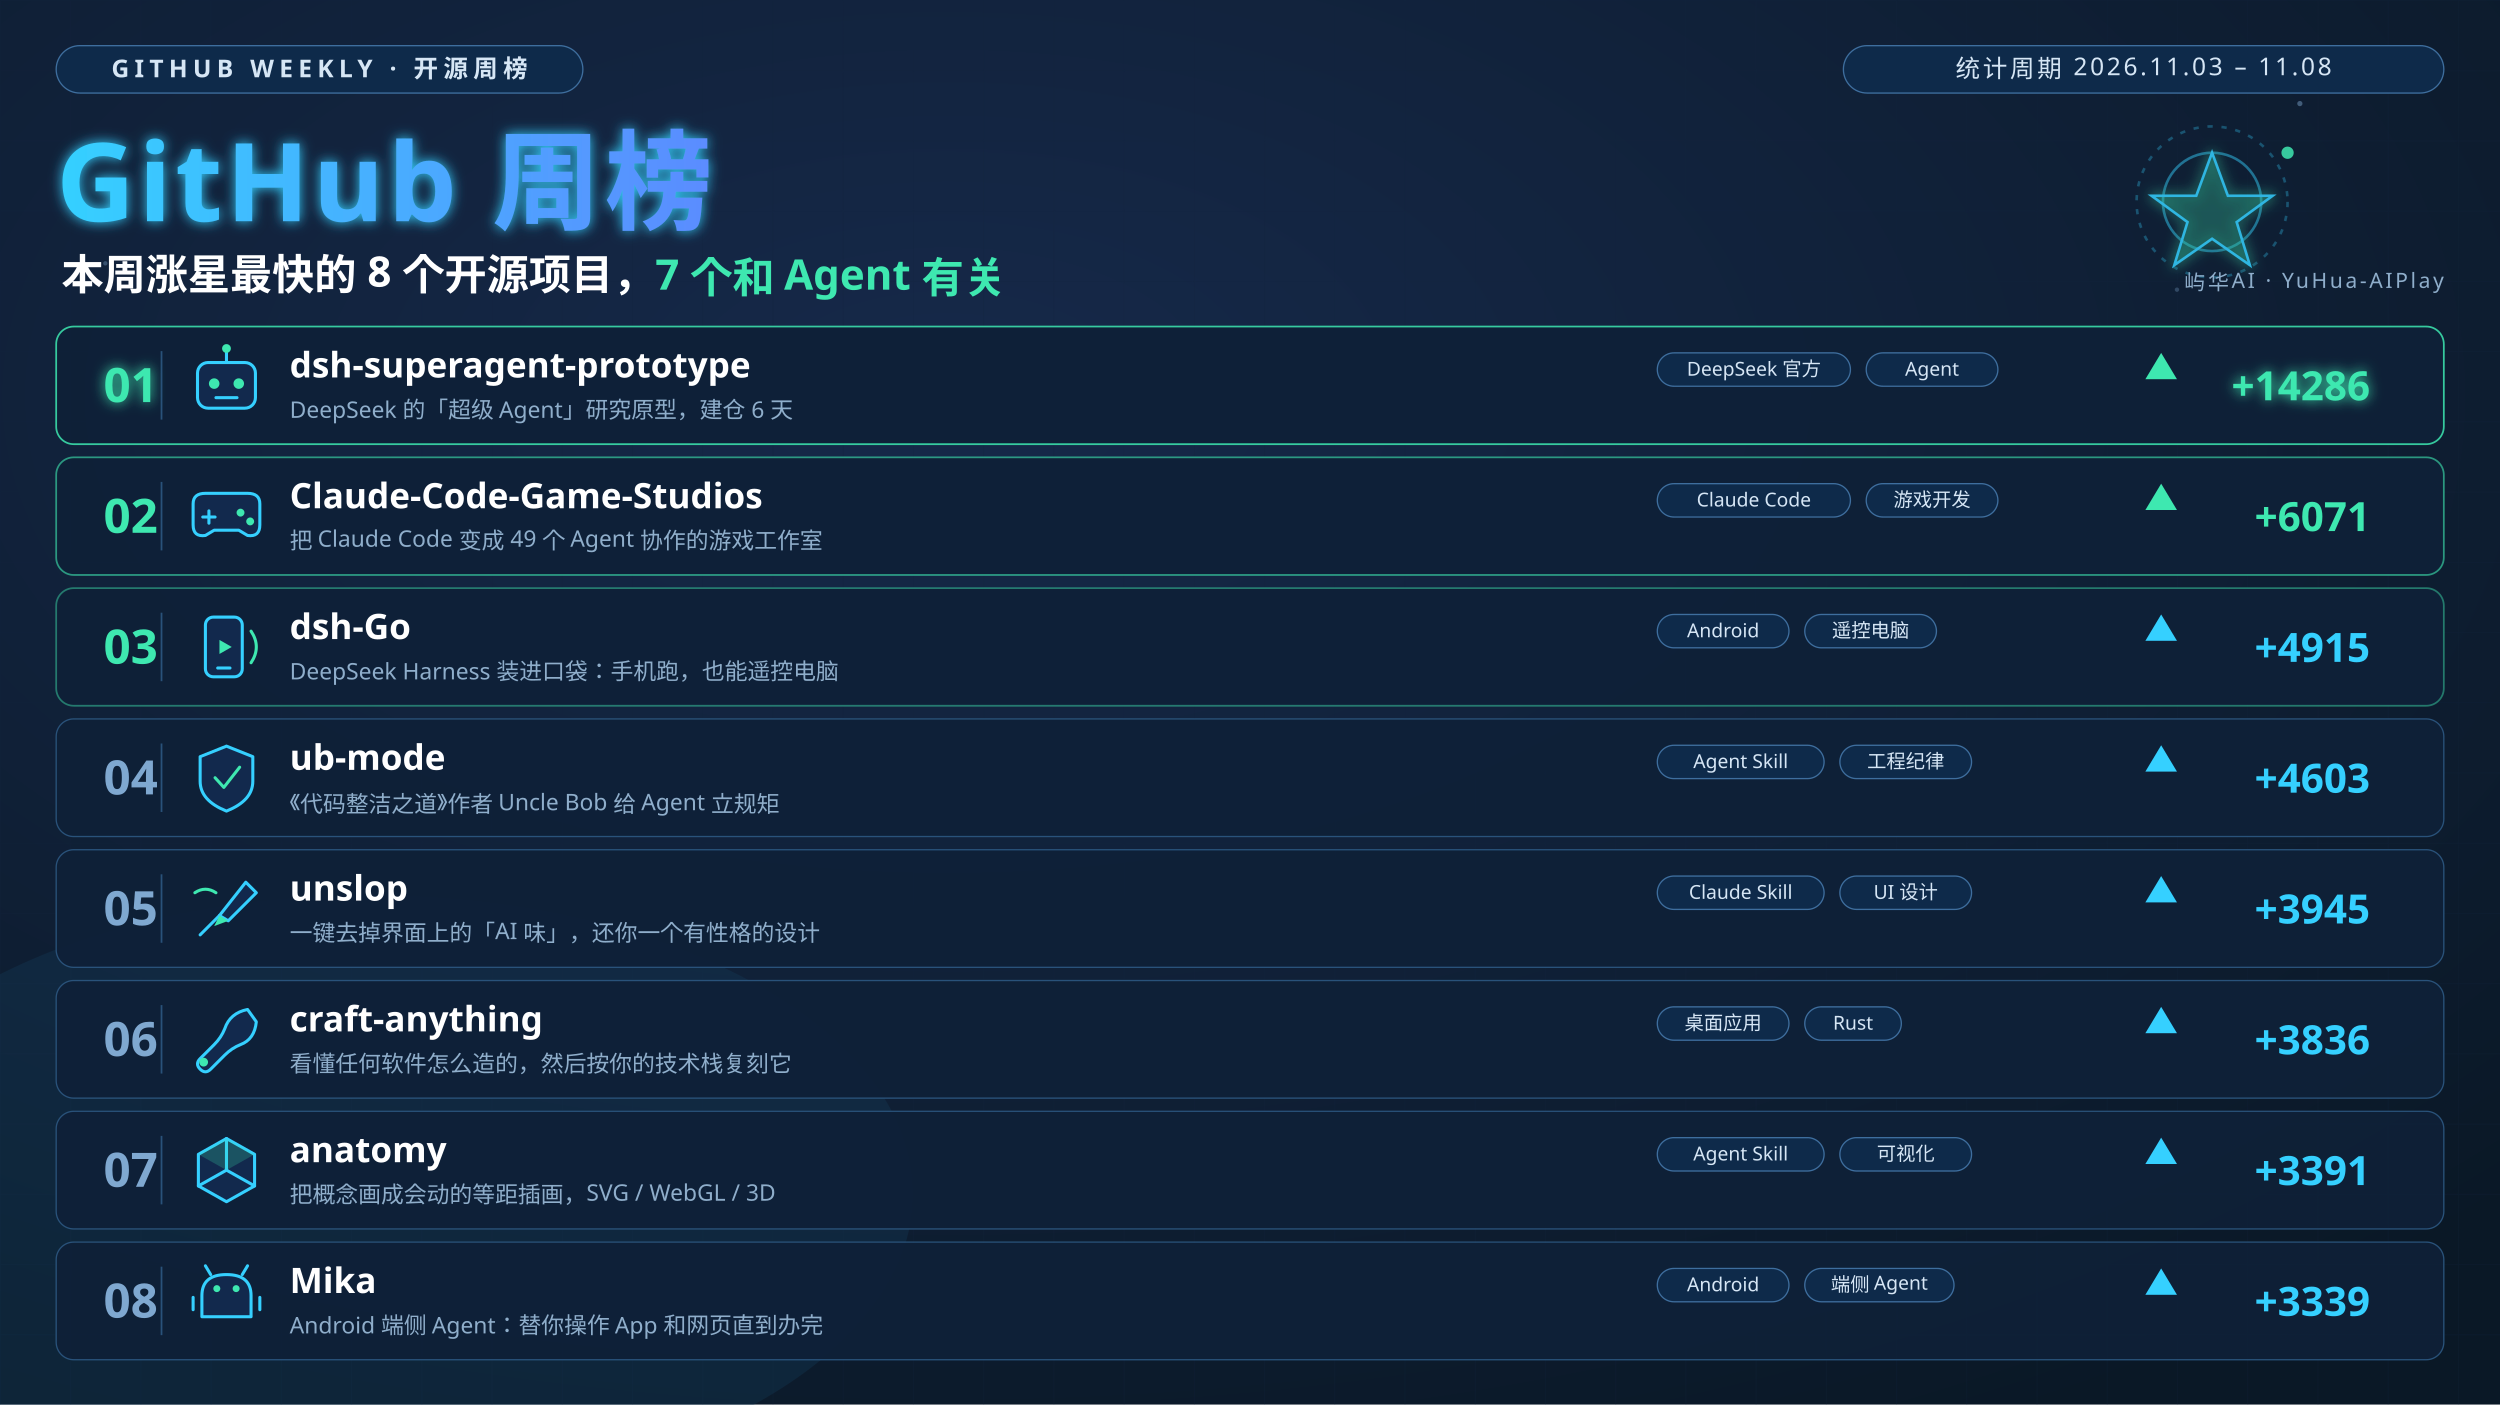
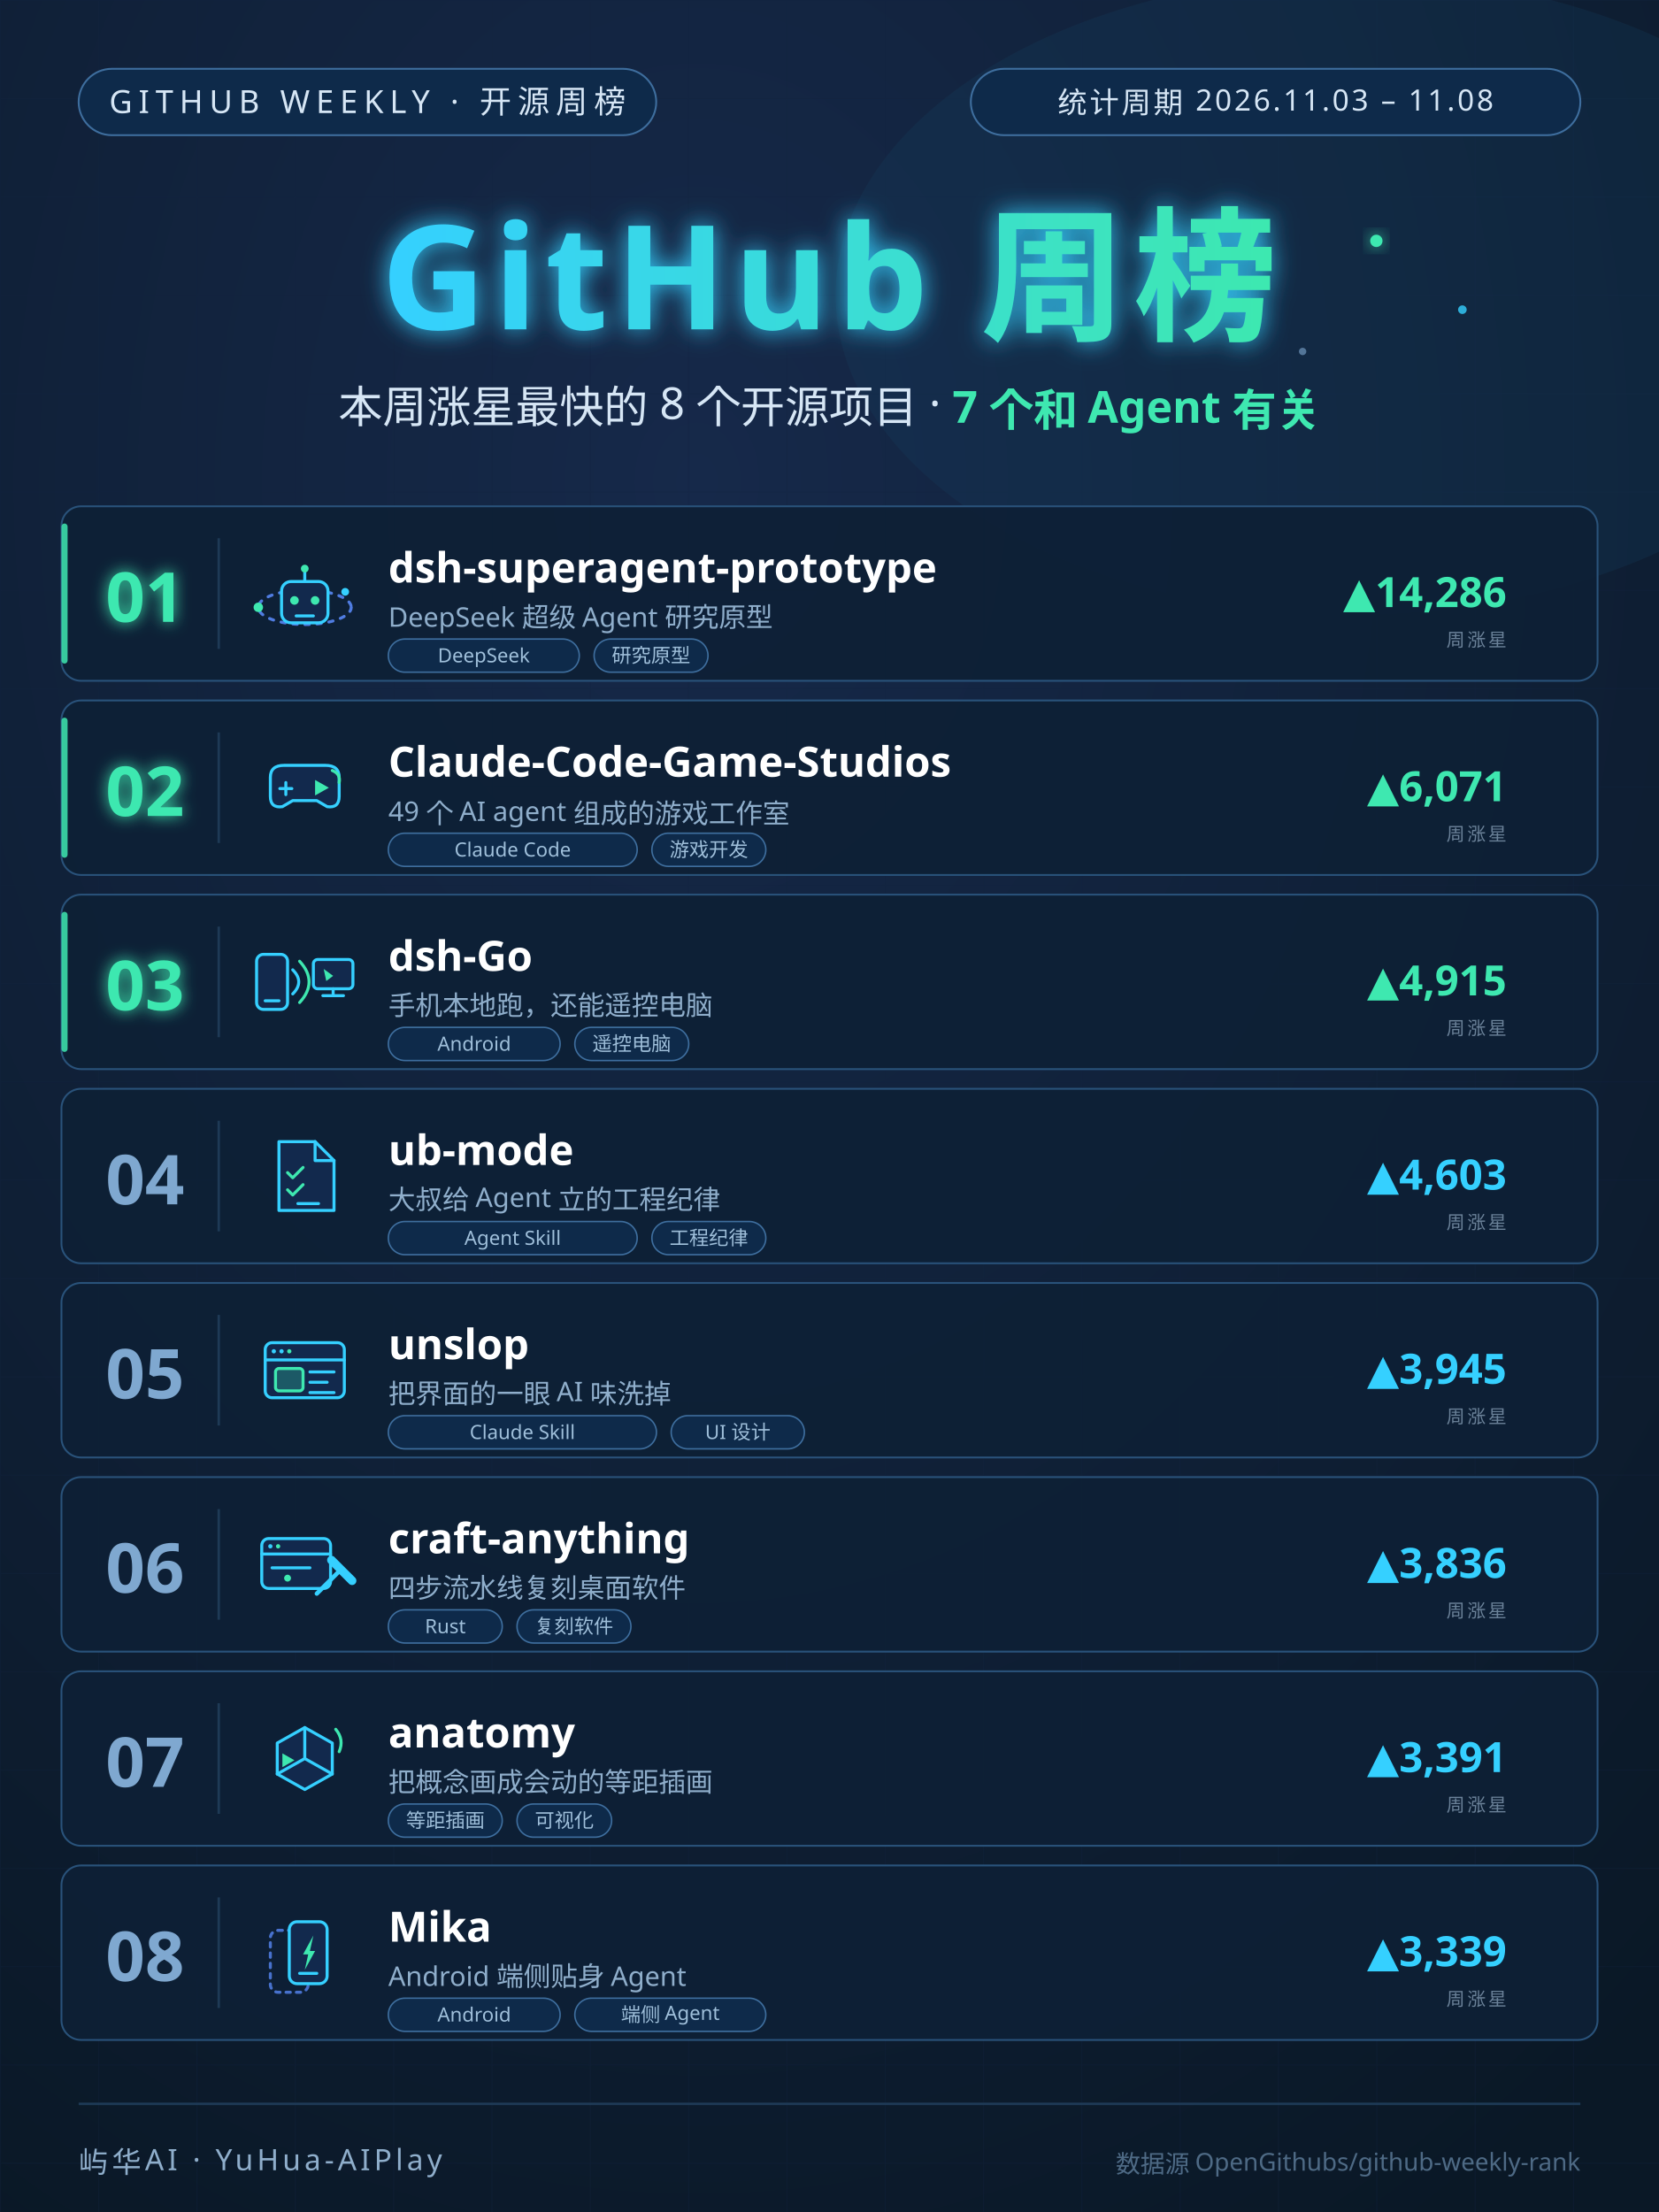
- <svg xmlns="http://www.w3.org/2000/svg" viewBox="0 0 2848 1600" font-family="'PingFang SC','Hiragino Sans GB',sans-serif">
+ <svg xmlns="http://www.w3.org/2000/svg" viewBox="0 0 1350 1800" font-family="'PingFang SC','Hiragino Sans GB',sans-serif">
  <defs>
-     <radialGradient id="bgGlow" cx="38%" cy="28%" r="85%">
+     <radialGradient id="bgGlow" cx="42%" cy="22%" r="90%">
      <stop offset="0%" stop-color="#16294A" />
      <stop offset="100%" stop-color="#0A1826" />
    </radialGradient>
    <linearGradient id="titleGrad" x1="0" y1="0" x2="1" y2="0">
-       <stop offset="0%" stop-color="#35D0FF" />
-       <stop offset="100%" stop-color="#5B8CFF" />
+       <stop offset="0" stop-color="#35D0FF" />
+       <stop offset="1" stop-color="#3EE8B0" />
    </linearGradient>
    <filter id="glowCyan" x="-60%" y="-60%" width="220%" height="220%">
-       <feDropShadow dx="0" dy="0" stdDeviation="7" flood-color="#35D0FF" />
+       <feDropShadow dx="0" dy="0" stdDeviation="10" flood-color="#35D0FF" />
    </filter>
    <filter id="glowGreen" x="-60%" y="-60%" width="220%" height="220%">
-       <feDropShadow dx="0" dy="0" stdDeviation="7" flood-color="#3EE8B0" />
+       <feDropShadow dx="0" dy="0" stdDeviation="6" flood-color="#3EE8B0" />
    </filter>
    <pattern id="grid" width="80" height="80" patternUnits="userSpaceOnUse">
      <path d="M80 0H0V80" fill="none" stroke="#132440" stroke-opacity="0.35" stroke-width="1.5" />
    </pattern>
-     <g id="ic1" fill="none" stroke="#35D0FF" stroke-width="3.5" stroke-linejoin="round" stroke-linecap="round">
-       <line x1="0" y1="-38" x2="0" y2="-26" />
-       <circle cx="0" cy="-42" r="5" fill="#3EE8B0" stroke="none" />
-       <rect x="-33" y="-26" width="66" height="52" rx="12" fill="#12294D" />
-       <circle cx="-14" cy="-2" r="6" fill="#3EE8B0" stroke="none" />
-       <circle cx="14" cy="-2" r="6" fill="#3EE8B0" stroke="none" />
-       <path d="M-12 14 H12" />
-     </g>
-     <g id="ic2" fill="none" stroke="#35D0FF" stroke-width="3.5" stroke-linejoin="round" stroke-linecap="round">
-       <path d="M-38 -14 Q-38 -26 -24 -26 H24 Q38 -26 38 -14 V10 Q38 24 24 22 L14 16 H-14 L-24 22 Q-38 24 -38 10 Z" fill="#12294D" />
-       <path d="M-20 -6 V8 M-27 1 H-13" />
-       <circle cx="16" cy="-4" r="4.5" fill="#3EE8B0" stroke="none" />
-       <circle cx="27" cy="6" r="4.5" fill="#3EE8B0" stroke="none" />
-     </g>
-     <g id="ic3" fill="none" stroke="#35D0FF" stroke-width="3.5" stroke-linejoin="round" stroke-linecap="round">
-       <rect x="-24" y="-34" width="42" height="68" rx="9" fill="#12294D" />
-       <line x1="-10" y1="24" x2="4" y2="24" />
-       <path d="M-8 -8 L6 0 L-8 8 Z" fill="#3EE8B0" stroke="none" />
-       <path d="M28 -18 Q40 0 28 18" stroke="#3EE8B0" />
-     </g>
-     <g id="ic4" fill="none" stroke="#35D0FF" stroke-width="3.5" stroke-linejoin="round" stroke-linecap="round">
-       <path d="M0 -36 L30 -24 V4 Q30 26 0 38 Q-30 26 -30 4 V-24 Z" fill="#12294D" />
-       <path d="M-13 0 L-3 11 L15 -12" stroke="#3EE8B0" />
-     </g>
-     <g id="ic5" fill="none" stroke="#35D0FF" stroke-width="3.5" stroke-linejoin="round" stroke-linecap="round">
-       <path d="M-30 30 L-8 8" />
-       <path d="M-8 8 L22 -30 L34 -18 L2 14 Z" fill="#12294D" />
-       <path d="M-8 8 L2 14 L-14 20 Z" fill="#3EE8B0" stroke="none" />
-       <path d="M-36 -18 Q-24 -26 -12 -18" stroke="#3EE8B0" />
-     </g>
-     <g id="ic6" fill="none" stroke="#35D0FF" stroke-width="3.5" stroke-linejoin="round" stroke-linecap="round">
-       <path d="M24 -34 Q4 -30 -2 -12 Q-6 -2 -14 6 L-30 22 Q-36 28 -30 34 Q-24 40 -18 34 L-2 18 Q6 10 16 6 Q32 0 34 -20 Z" fill="#12294D" />
-       <circle cx="-26" cy="26" r="5" fill="#3EE8B0" stroke="none" />
-     </g>
-     <g id="ic7" fill="none" stroke="#35D0FF" stroke-width="3.5" stroke-linejoin="round" stroke-linecap="round">
+     <g id="ic-superagent" fill="none" stroke="#35D0FF" stroke-width="3.5" stroke-linejoin="round" stroke-linecap="round">
+       <ellipse cx="0" cy="16" rx="54" ry="20" stroke="#5B8CFF" stroke-dasharray="5 9" opacity="0.85" />
+       <circle cx="-54" cy="16" r="5.5" fill="#3EE8B0" stroke="none" />
+       <circle cx="47" cy="-2" r="4.5" fill="#35D0FF" stroke="none" />
+       <line x1="0" y1="-14" x2="0" y2="-25" />
+       <circle cx="0" cy="-29" r="4.5" fill="#3EE8B0" stroke="none" />
+       <rect x="-27" y="-14" width="54" height="48" rx="11" fill="#12294D" />
+       <circle cx="-12" cy="8" r="5" fill="#3EE8B0" stroke="none" />
+       <circle cx="12" cy="8" r="5" fill="#3EE8B0" stroke="none" />
+       <path d="M-10 26 H10" />
+     </g>
+     <g id="ic-gamestudio" fill="none" stroke="#35D0FF" stroke-width="3.5" stroke-linejoin="round" stroke-linecap="round">
+       <path d="M-40 -12 Q-40 -26 -24 -26 H24 Q40 -26 40 -12 V10 Q40 24 26 22 L14 15 H-14 L-26 22 Q-40 24 -40 10 Z" fill="#12294D" />
+       <path d="M-22 -6 V8 M-29 1 H-15" />
+       <path d="M12 -9 L28 0 L12 9 Z" fill="#3EE8B0" stroke="none" />
+       <path d="M32 -20 Q42 -16 40 -6" stroke="#3EE8B0" />
+     </g>
+     <g id="ic-remote" fill="none" stroke="#35D0FF" stroke-width="3.5" stroke-linejoin="round" stroke-linecap="round">
+       <rect x="-56" y="-32" width="36" height="64" rx="8" fill="#12294D" />
+       <line x1="-46" y1="22" x2="-30" y2="22" />
+       <path d="M-14 -14 Q0 0 -14 14" />
+       <path d="M-6 -24 Q16 0 -6 24" stroke="#3EE8B0" />
+       <rect x="10" y="-26" width="46" height="34" rx="5" fill="#12294D" />
+       <line x1="33" y1="8" x2="33" y2="16" />
+       <line x1="21" y1="16" x2="45" y2="16" />
+       <path d="M22 -15 L33 -7 L25 -1 Z" fill="#3EE8B0" stroke="none" />
+     </g>
+     <g id="ic-skillfile" fill="none" stroke="#35D0FF" stroke-width="3.5" stroke-linejoin="round" stroke-linecap="round">
+       <path d="M-30 -40 H12 L34 -18 V40 H-30 Z" fill="#12294D" />
+       <path d="M12 -40 V-18 H34" />
+       <path d="M-20 -4 L-14 2 L-2 -10" stroke="#3EE8B0" />
+       <path d="M-20 16 L-14 22 L-2 10" stroke="#3EE8B0" />
+       <line x1="-8" y1="32" x2="16" y2="32" />
+     </g>
+     <g id="ic-uiwin" fill="none" stroke="#35D0FF" stroke-width="3.5" stroke-linejoin="round" stroke-linecap="round">
+       <rect x="-46" y="-32" width="92" height="64" rx="8" fill="#12294D" />
+       <line x1="-46" y1="-12" x2="46" y2="-12" />
+       <circle cx="-36" cy="-22" r="2.5" fill="#35D0FF" stroke="none" />
+       <circle cx="-27" cy="-22" r="2.5" fill="#35D0FF" stroke="none" />
+       <circle cx="-18" cy="-22" r="2.5" fill="#3EE8B0" stroke="none" />
+       <rect x="-34" y="-2" width="32" height="26" rx="4" fill="#3EE8B0" fill-opacity="0.25" stroke="#3EE8B0" />
+       <line x1="6" y1="2" x2="34" y2="2" />
+       <line x1="6" y1="14" x2="26" y2="14" />
+       <line x1="6" y1="26" x2="34" y2="26" />
+     </g>
+     <g id="ic-craft" fill="none" stroke="#35D0FF" stroke-width="3.5" stroke-linejoin="round" stroke-linecap="round">
+       <rect x="-50" y="-30" width="80" height="58" rx="8" fill="#12294D" />
+       <line x1="-50" y1="-12" x2="30" y2="-12" />
+       <circle cx="-40" cy="-21" r="2.5" fill="#35D0FF" stroke="none" />
+       <circle cx="-31" cy="-21" r="2.5" fill="#3EE8B0" stroke="none" />
+       <line x1="-38" y1="4" x2="6" y2="4" />
+       <circle cx="-20" cy="16" r="4" fill="#3EE8B0" stroke="none" />
+       <line x1="14" y1="34" x2="42" y2="6" stroke-width="5" />
+       <line x1="31" y1="-5" x2="55" y2="19" stroke-width="10" />
+     </g>
+     <g id="ic-isoplay" fill="none" stroke="#35D0FF" stroke-width="3.5" stroke-linejoin="round" stroke-linecap="round">
      <path d="M0 -36 L32 -18 L32 18 L0 36 L-32 18 L-32 -18 Z" fill="#12294D" />
      <path d="M0 -36 L0 0 L32 18 M0 0 L-32 18" />
-       <path d="M0 -36 L32 -18 L0 0 L-32 -18 Z" fill="#3EE8B0" fill-opacity="0.22" stroke="none" />
-     </g>
-     <g id="ic8" fill="none" stroke="#35D0FF" stroke-width="3.5" stroke-linejoin="round" stroke-linecap="round">
-       <path d="M-28 -6 Q-28 -30 0 -30 Q28 -30 28 -6 V18 H-28 Z" fill="#12294D" />
-       <line x1="-18" y1="-30" x2="-24" y2="-40" />
-       <line x1="18" y1="-30" x2="24" y2="-40" />
-       <circle cx="-11" cy="-14" r="4" fill="#3EE8B0" stroke="none" />
-       <circle cx="11" cy="-14" r="4" fill="#3EE8B0" stroke="none" />
-       <line x1="-38" y1="-4" x2="-38" y2="10" />
-       <line x1="38" y1="-4" x2="38" y2="10" />
+       <path d="M-26 -6 L-12 2 L-26 10 Z" fill="#3EE8B0" stroke="none" />
+       <path d="M36 -34 Q46 -22 40 -8" stroke="#3EE8B0" />
+     </g>
+     <g id="ic-boltphone" fill="none" stroke="#35D0FF" stroke-width="3.5" stroke-linejoin="round" stroke-linecap="round">
+       <rect x="-40" y="-26" width="44" height="72" rx="9" stroke="#5B8CFF" stroke-dasharray="5 7" opacity="0.75" />
+       <rect x="-18" y="-36" width="44" height="72" rx="9" fill="#12294D" />
+       <line x1="-6" y1="24" x2="14" y2="24" />
+       <path d="M10 -20 L-2 2 L4 2 L0 20 L12 -2 L6 -2 Z" fill="#3EE8B0" stroke="none" />
    </g>
  </defs>
-   <rect width="2848" height="1600" fill="url(#bgGlow)" />
-   <rect width="2848" height="1600" fill="url(#grid)" />
-   <ellipse cx="420" cy="1360" rx="620" ry="340" fill="#14405E" opacity="0.30" />
-   <circle cx="2620" cy="118" r="3" fill="#7FA8D0" opacity="0.45" />
-   <circle cx="2480" cy="330" r="2.5" fill="#7FA8D0" opacity="0.30" />
-   <circle cx="120" cy="300" r="2.5" fill="#7FA8D0" opacity="0.35" />
-   <rect x="64" y="52" width="600" height="54" rx="27" fill="#0E2A4A" stroke="#3E6E9E" stroke-width="1.5" />
-   <text x="364" y="88" text-anchor="middle" font-size="28" letter-spacing="6" fill="#D6E6F5" font-weight="600">GITHUB WEEKLY · 开源周榜</text>
-   <rect x="2100" y="52" width="684" height="54" rx="27" fill="#0E2A4A" stroke="#3E6E9E" stroke-width="1.5" />
-   <text x="2442" y="88" text-anchor="middle" font-size="28" letter-spacing="3" fill="#D6E6F5">统计周期 2026.11.03 – 11.08</text>
-   <text x="64" y="252" font-size="124" font-weight="800" letter-spacing="4" fill="url(#titleGrad)" filter="url(#glowCyan)">GitHub 周榜</text>
-   <text x="70" y="330" font-size="48" font-weight="700" fill="#FFFFFF">本周涨星最快的 8 个开源项目，<tspan fill="#3EE8B0">7 个和 Agent 有关</tspan>
+   <rect width="1350" height="1800" fill="url(#bgGlow)" />
+   <rect width="1350" height="1800" fill="url(#grid)" />
+   <ellipse cx="1100" cy="240" rx="420" ry="260" fill="#14405E" opacity="0.25" />
+   <rect x="64" y="56" width="470" height="54" rx="27" fill="#0E2A4A" stroke="#3E6E9E" stroke-width="1.5" />
+   <text x="299" y="92" text-anchor="middle" font-size="26" letter-spacing="5" fill="#D6E6F5">GITHUB WEEKLY · 开源周榜</text>
+   <rect x="790" y="56" width="496" height="54" rx="27" fill="#0E2A4A" stroke="#3E6E9E" stroke-width="1.5" />
+   <text x="1038" y="92" text-anchor="middle" font-size="24" letter-spacing="2" fill="#D6E6F5">统计周期 2026.11.03 – 11.08</text>
+   <circle cx="1120" cy="196" r="5" fill="#3EE8B0" filter="url(#glowGreen)" />
+   <circle cx="1190" cy="252" r="3.5" fill="#35D0FF" opacity="0.8" />
+   <circle cx="1060" cy="286" r="3" fill="#7FA8D0" opacity="0.6" />
+   <text x="675" y="268" text-anchor="middle" font-size="118" font-weight="800" letter-spacing="6" fill="url(#titleGrad)" filter="url(#glowCyan)">GitHub 周榜</text>
+   <text x="675" y="344" text-anchor="middle" font-size="36" fill="#D6E6F5">本周涨星最快的 8 个开源项目 · <tspan fill="#3EE8B0" font-weight="700">7 个和 Agent 有关</tspan>
  </text>
-   <g stroke="#35D0FF" stroke-width="3" fill="none" opacity="0.85">
-     <circle cx="2520" cy="230" r="86" opacity="0.35" stroke-dasharray="6 10" />
-     <circle cx="2520" cy="230" r="56" opacity="0.55" />
-     <path d="M2520 174 L2538 223 L2589 223 L2548 253 L2563 302 L2520 272 L2477 302 L2492 253 L2451 223 L2502 223 Z" fill="#3EE8B0" fill-opacity="0.18" filter="url(#glowGreen)" />
-     <circle cx="2606" cy="174" r="7" fill="#3EE8B0" stroke="none" />
-   </g>
-   <text x="2784" y="330" text-anchor="end" font-size="24" letter-spacing="3" fill="#8FAECB">屿华AI · YuHua-AIPlay</text>
-   <g font-family="'PingFang SC','Hiragino Sans GB',sans-serif">
-     <g transform="translate(0 372)">
-       <rect x="64" y="0" width="2720" height="134" rx="20" fill="#0E2038" fill-opacity="0.94" stroke="#3EE8B0" stroke-width="2" stroke-opacity="0.85" />
-       <text x="118" y="86" font-size="54" font-weight="800" fill="#3EE8B0" filter="url(#glowGreen)">01</text>
-       <line x1="184" y1="28" x2="184" y2="106" stroke="#29527A" stroke-width="2" />
-       <use href="#ic1" x="258" y="67" />
-       <text x="330" y="58" font-size="40" font-weight="700" fill="#FFFFFF">dsh-superagent-prototype</text>
-       <text x="330" y="104" font-size="26" fill="#8FAECB">DeepSeek 的「超级 Agent」研究原型，建仓 6 天</text>
-       <rect x="1888" y="30" width="220" height="38" rx="19" fill="#0E2A4A" stroke="#3E6E9E" stroke-width="1.5" />
-       <text x="1998" y="56" text-anchor="middle" font-size="22" fill="#D6E6F5">DeepSeek 官方</text>
-       <rect x="2126" y="30" width="150" height="38" rx="19" fill="#0E2A4A" stroke="#3E6E9E" stroke-width="1.5" />
-       <text x="2201" y="56" text-anchor="middle" font-size="22" fill="#D6E6F5">Agent</text>
-       <path d="M2444 60 L2462 30 L2480 60 Z" fill="#3EE8B0" />
-       <text x="2700" y="84" text-anchor="end" font-size="46" font-weight="800" fill="#3EE8B0" filter="url(#glowGreen)">+14286</text>
-     </g>
-     <g transform="translate(0 521)">
-       <rect x="64" y="0" width="2720" height="134" rx="20" fill="#0E2038" fill-opacity="0.94" stroke="#3EE8B0" stroke-width="2" stroke-opacity="0.6" />
-       <text x="118" y="86" font-size="54" font-weight="800" fill="#3EE8B0">02</text>
-       <line x1="184" y1="28" x2="184" y2="106" stroke="#29527A" stroke-width="2" />
-       <use href="#ic2" x="258" y="67" />
-       <text x="330" y="58" font-size="40" font-weight="700" fill="#FFFFFF">Claude-Code-Game-Studios</text>
-       <text x="330" y="104" font-size="26" fill="#8FAECB">把 Claude Code 变成 49 个 Agent 协作的游戏工作室</text>
-       <rect x="1888" y="30" width="220" height="38" rx="19" fill="#0E2A4A" stroke="#3E6E9E" stroke-width="1.5" />
-       <text x="1998" y="56" text-anchor="middle" font-size="22" fill="#D6E6F5">Claude Code</text>
-       <rect x="2126" y="30" width="150" height="38" rx="19" fill="#0E2A4A" stroke="#3E6E9E" stroke-width="1.5" />
-       <text x="2201" y="56" text-anchor="middle" font-size="22" fill="#D6E6F5">游戏开发</text>
-       <path d="M2444 60 L2462 30 L2480 60 Z" fill="#3EE8B0" />
-       <text x="2700" y="84" text-anchor="end" font-size="46" font-weight="800" fill="#3EE8B0">+6071</text>
-     </g>
-     <g transform="translate(0 670)">
-       <rect x="64" y="0" width="2720" height="134" rx="20" fill="#0E2038" fill-opacity="0.94" stroke="#3EE8B0" stroke-width="2" stroke-opacity="0.45" />
-       <text x="118" y="86" font-size="54" font-weight="800" fill="#3EE8B0">03</text>
-       <line x1="184" y1="28" x2="184" y2="106" stroke="#29527A" stroke-width="2" />
-       <use href="#ic3" x="258" y="67" />
-       <text x="330" y="58" font-size="40" font-weight="700" fill="#FFFFFF">dsh-Go</text>
-       <text x="330" y="104" font-size="26" fill="#8FAECB">DeepSeek Harness 装进口袋：手机跑，也能遥控电脑</text>
-       <rect x="1888" y="30" width="150" height="38" rx="19" fill="#0E2A4A" stroke="#3E6E9E" stroke-width="1.5" />
-       <text x="1963" y="56" text-anchor="middle" font-size="22" fill="#D6E6F5">Android</text>
-       <rect x="2056" y="30" width="150" height="38" rx="19" fill="#0E2A4A" stroke="#3E6E9E" stroke-width="1.5" />
-       <text x="2131" y="56" text-anchor="middle" font-size="22" fill="#D6E6F5">遥控电脑</text>
-       <path d="M2444 60 L2462 30 L2480 60 Z" fill="#35D0FF" />
-       <text x="2700" y="84" text-anchor="end" font-size="46" font-weight="800" fill="#35D0FF">+4915</text>
-     </g>
-     <g transform="translate(0 819)">
-       <rect x="64" y="0" width="2720" height="134" rx="20" fill="#0E2038" fill-opacity="0.94" stroke="#29527A" stroke-width="1.5" />
-       <text x="118" y="86" font-size="54" font-weight="800" fill="#7FA8D0">04</text>
-       <line x1="184" y1="28" x2="184" y2="106" stroke="#29527A" stroke-width="2" />
-       <use href="#ic4" x="258" y="67" />
-       <text x="330" y="58" font-size="40" font-weight="700" fill="#FFFFFF">ub-mode</text>
-       <text x="330" y="104" font-size="26" fill="#8FAECB">《代码整洁之道》作者 Uncle Bob 给 Agent 立规矩</text>
-       <rect x="1888" y="30" width="190" height="38" rx="19" fill="#0E2A4A" stroke="#3E6E9E" stroke-width="1.5" />
-       <text x="1983" y="56" text-anchor="middle" font-size="22" fill="#D6E6F5">Agent Skill</text>
-       <rect x="2096" y="30" width="150" height="38" rx="19" fill="#0E2A4A" stroke="#3E6E9E" stroke-width="1.5" />
-       <text x="2171" y="56" text-anchor="middle" font-size="22" fill="#D6E6F5">工程纪律</text>
-       <path d="M2444 60 L2462 30 L2480 60 Z" fill="#35D0FF" />
-       <text x="2700" y="84" text-anchor="end" font-size="46" font-weight="800" fill="#35D0FF">+4603</text>
-     </g>
-     <g transform="translate(0 968)">
-       <rect x="64" y="0" width="2720" height="134" rx="20" fill="#0E2038" fill-opacity="0.94" stroke="#29527A" stroke-width="1.5" />
-       <text x="118" y="86" font-size="54" font-weight="800" fill="#7FA8D0">05</text>
-       <line x1="184" y1="28" x2="184" y2="106" stroke="#29527A" stroke-width="2" />
-       <use href="#ic5" x="258" y="67" />
-       <text x="330" y="58" font-size="40" font-weight="700" fill="#FFFFFF">unslop</text>
-       <text x="330" y="104" font-size="26" fill="#8FAECB">一键去掉界面上的「AI 味」，还你一个有性格的设计</text>
-       <rect x="1888" y="30" width="190" height="38" rx="19" fill="#0E2A4A" stroke="#3E6E9E" stroke-width="1.5" />
-       <text x="1983" y="56" text-anchor="middle" font-size="22" fill="#D6E6F5">Claude Skill</text>
-       <rect x="2096" y="30" width="150" height="38" rx="19" fill="#0E2A4A" stroke="#3E6E9E" stroke-width="1.5" />
-       <text x="2171" y="56" text-anchor="middle" font-size="22" fill="#D6E6F5">UI 设计</text>
-       <path d="M2444 60 L2462 30 L2480 60 Z" fill="#35D0FF" />
-       <text x="2700" y="84" text-anchor="end" font-size="46" font-weight="800" fill="#35D0FF">+3945</text>
-     </g>
-     <g transform="translate(0 1117)">
-       <rect x="64" y="0" width="2720" height="134" rx="20" fill="#0E2038" fill-opacity="0.94" stroke="#29527A" stroke-width="1.5" />
-       <text x="118" y="86" font-size="54" font-weight="800" fill="#7FA8D0">06</text>
-       <line x1="184" y1="28" x2="184" y2="106" stroke="#29527A" stroke-width="2" />
-       <use href="#ic6" x="258" y="67" />
-       <text x="330" y="58" font-size="40" font-weight="700" fill="#FFFFFF">craft-anything</text>
-       <text x="330" y="104" font-size="26" fill="#8FAECB">看懂任何软件怎么造的，然后按你的技术栈复刻它</text>
-       <rect x="1888" y="30" width="150" height="38" rx="19" fill="#0E2A4A" stroke="#3E6E9E" stroke-width="1.5" />
-       <text x="1963" y="56" text-anchor="middle" font-size="22" fill="#D6E6F5">桌面应用</text>
-       <rect x="2056" y="30" width="110" height="38" rx="19" fill="#0E2A4A" stroke="#3E6E9E" stroke-width="1.5" />
-       <text x="2111" y="56" text-anchor="middle" font-size="22" fill="#D6E6F5">Rust</text>
-       <path d="M2444 60 L2462 30 L2480 60 Z" fill="#35D0FF" />
-       <text x="2700" y="84" text-anchor="end" font-size="46" font-weight="800" fill="#35D0FF">+3836</text>
-     </g>
-     <g transform="translate(0 1266)">
-       <rect x="64" y="0" width="2720" height="134" rx="20" fill="#0E2038" fill-opacity="0.94" stroke="#29527A" stroke-width="1.5" />
-       <text x="118" y="86" font-size="54" font-weight="800" fill="#7FA8D0">07</text>
-       <line x1="184" y1="28" x2="184" y2="106" stroke="#29527A" stroke-width="2" />
-       <use href="#ic7" x="258" y="67" />
-       <text x="330" y="58" font-size="40" font-weight="700" fill="#FFFFFF">anatomy</text>
-       <text x="330" y="104" font-size="26" fill="#8FAECB">把概念画成会动的等距插画，SVG / WebGL / 3D</text>
-       <rect x="1888" y="30" width="190" height="38" rx="19" fill="#0E2A4A" stroke="#3E6E9E" stroke-width="1.5" />
-       <text x="1983" y="56" text-anchor="middle" font-size="22" fill="#D6E6F5">Agent Skill</text>
-       <rect x="2096" y="30" width="150" height="38" rx="19" fill="#0E2A4A" stroke="#3E6E9E" stroke-width="1.5" />
-       <text x="2171" y="56" text-anchor="middle" font-size="22" fill="#D6E6F5">可视化</text>
-       <path d="M2444 60 L2462 30 L2480 60 Z" fill="#35D0FF" />
-       <text x="2700" y="84" text-anchor="end" font-size="46" font-weight="800" fill="#35D0FF">+3391</text>
-     </g>
-     <g transform="translate(0 1415)">
-       <rect x="64" y="0" width="2720" height="134" rx="20" fill="#0E2038" fill-opacity="0.94" stroke="#29527A" stroke-width="1.5" />
-       <text x="118" y="86" font-size="54" font-weight="800" fill="#7FA8D0">08</text>
-       <line x1="184" y1="28" x2="184" y2="106" stroke="#29527A" stroke-width="2" />
-       <use href="#ic8" x="258" y="67" />
-       <text x="330" y="58" font-size="40" font-weight="700" fill="#FFFFFF">Mika</text>
-       <text x="330" y="104" font-size="26" fill="#8FAECB">Android 端侧 Agent：替你操作 App 和网页直到办完</text>
-       <rect x="1888" y="30" width="150" height="38" rx="19" fill="#0E2A4A" stroke="#3E6E9E" stroke-width="1.5" />
-       <text x="1963" y="56" text-anchor="middle" font-size="22" fill="#D6E6F5">Android</text>
-       <rect x="2056" y="30" width="170" height="38" rx="19" fill="#0E2A4A" stroke="#3E6E9E" stroke-width="1.5" />
-       <text x="2141" y="56" text-anchor="middle" font-size="22" fill="#D6E6F5">端侧 Agent</text>
-       <path d="M2444 60 L2462 30 L2480 60 Z" fill="#35D0FF" />
-       <text x="2700" y="84" text-anchor="end" font-size="46" font-weight="800" fill="#35D0FF">+3339</text>
-     </g>
-   </g>
+   <g>
+     <rect x="50" y="412" width="1250" height="142" rx="16" fill="#0D2036" fill-opacity="0.92" stroke="#29527A" stroke-width="1.5" />
+     <rect x="50" y="426" width="5" height="114" rx="2.5" fill="#3EE8B0" opacity="0.85" />
+     <text x="118" y="506" text-anchor="middle" font-size="56" font-weight="800" fill="#3EE8B0" filter="url(#glowGreen)">01</text>
+     <line x1="178" y1="438" x2="178" y2="528" stroke="#1E3A56" stroke-width="2" />
+     <use href="#ic-superagent" transform="translate(248 483) scale(0.7)" />
+     <text x="316" y="474" font-size="34" font-weight="700" fill="#FFFFFF">dsh-superagent-prototype</text>
+     <text x="316" y="510" font-size="22" fill="#8FAECB">DeepSeek 超级 Agent 研究原型</text>
+     <rect x="316" y="520" width="155.4" height="27" rx="13.5" fill="#0E2A4A" stroke="#3E6E9E" stroke-width="1.2" />
+     <text x="393.7" y="539" text-anchor="middle" font-size="16" fill="#9FBFDA">DeepSeek</text>
+     <rect x="483.44" y="520" width="92.7" height="27" rx="13.5" fill="#0E2A4A" stroke="#3E6E9E" stroke-width="1.2" />
+     <text x="529.8" y="539" text-anchor="middle" font-size="16" fill="#9FBFDA">研究原型</text>
+     <text x="1226" y="494" text-anchor="end" font-size="34" font-weight="800" fill="#3EE8B0">▲14,286</text>
+     <text x="1226" y="526" text-anchor="end" font-size="15" letter-spacing="2" fill="#6B8299">周涨星</text>
+   </g>
+   <g>
+     <rect x="50" y="570" width="1250" height="142" rx="16" fill="#0D2036" fill-opacity="0.92" stroke="#29527A" stroke-width="1.5" />
+     <rect x="50" y="584" width="5" height="114" rx="2.5" fill="#3EE8B0" opacity="0.85" />
+     <text x="118" y="664" text-anchor="middle" font-size="56" font-weight="800" fill="#3EE8B0" filter="url(#glowGreen)">02</text>
+     <line x1="178" y1="596" x2="178" y2="686" stroke="#1E3A56" stroke-width="2" />
+     <use href="#ic-gamestudio" transform="translate(248 641) scale(0.7)" />
+     <text x="316" y="632" font-size="34" font-weight="700" fill="#FFFFFF">Claude-Code-Game-Studios</text>
+     <text x="316" y="668" font-size="22" fill="#8FAECB">49 个 AI agent 组成的游戏工作室</text>
+     <rect x="316" y="678" width="202.5" height="27" rx="13.5" fill="#0E2A4A" stroke="#3E6E9E" stroke-width="1.2" />
+     <text x="417.2" y="697" text-anchor="middle" font-size="16" fill="#9FBFDA">Claude Code</text>
+     <rect x="530.48" y="678" width="92.7" height="27" rx="13.5" fill="#0E2A4A" stroke="#3E6E9E" stroke-width="1.2" />
+     <text x="576.8" y="697" text-anchor="middle" font-size="16" fill="#9FBFDA">游戏开发</text>
+     <text x="1226" y="652" text-anchor="end" font-size="34" font-weight="800" fill="#3EE8B0">▲6,071</text>
+     <text x="1226" y="684" text-anchor="end" font-size="15" letter-spacing="2" fill="#6B8299">周涨星</text>
+   </g>
+   <g>
+     <rect x="50" y="728" width="1250" height="142" rx="16" fill="#0D2036" fill-opacity="0.92" stroke="#29527A" stroke-width="1.5" />
+     <rect x="50" y="742" width="5" height="114" rx="2.5" fill="#3EE8B0" opacity="0.85" />
+     <text x="118" y="822" text-anchor="middle" font-size="56" font-weight="800" fill="#3EE8B0" filter="url(#glowGreen)">03</text>
+     <line x1="178" y1="754" x2="178" y2="844" stroke="#1E3A56" stroke-width="2" />
+     <use href="#ic-remote" transform="translate(248 799) scale(0.7)" />
+     <text x="316" y="790" font-size="34" font-weight="700" fill="#FFFFFF">dsh-Go</text>
+     <text x="316" y="826" font-size="22" fill="#8FAECB">手机本地跑，还能遥控电脑</text>
+     <rect x="316" y="836" width="139.8" height="27" rx="13.5" fill="#0E2A4A" stroke="#3E6E9E" stroke-width="1.2" />
+     <text x="385.9" y="855" text-anchor="middle" font-size="16" fill="#9FBFDA">Android</text>
+     <rect x="467.76" y="836" width="92.7" height="27" rx="13.5" fill="#0E2A4A" stroke="#3E6E9E" stroke-width="1.2" />
+     <text x="514.1" y="855" text-anchor="middle" font-size="16" fill="#9FBFDA">遥控电脑</text>
+     <text x="1226" y="810" text-anchor="end" font-size="34" font-weight="800" fill="#3EE8B0">▲4,915</text>
+     <text x="1226" y="842" text-anchor="end" font-size="15" letter-spacing="2" fill="#6B8299">周涨星</text>
+   </g>
+   <g>
+     <rect x="50" y="886" width="1250" height="142" rx="16" fill="#0D2036" fill-opacity="0.92" stroke="#29527A" stroke-width="1.5" />
+     <text x="118" y="980" text-anchor="middle" font-size="56" font-weight="800" fill="#7FA8D0">04</text>
+     <line x1="178" y1="912" x2="178" y2="1002" stroke="#1E3A56" stroke-width="2" />
+     <use href="#ic-skillfile" transform="translate(248 957) scale(0.7)" />
+     <text x="316" y="948" font-size="34" font-weight="700" fill="#FFFFFF">ub-mode</text>
+     <text x="316" y="984" font-size="22" fill="#8FAECB">大叔给 Agent 立的工程纪律</text>
+     <rect x="316" y="994" width="202.5" height="27" rx="13.5" fill="#0E2A4A" stroke="#3E6E9E" stroke-width="1.2" />
+     <text x="417.2" y="1013" text-anchor="middle" font-size="16" fill="#9FBFDA">Agent Skill</text>
+     <rect x="530.48" y="994" width="92.7" height="27" rx="13.5" fill="#0E2A4A" stroke="#3E6E9E" stroke-width="1.2" />
+     <text x="576.8" y="1013" text-anchor="middle" font-size="16" fill="#9FBFDA">工程纪律</text>
+     <text x="1226" y="968" text-anchor="end" font-size="34" font-weight="800" fill="#35D0FF">▲4,603</text>
+     <text x="1226" y="1000" text-anchor="end" font-size="15" letter-spacing="2" fill="#6B8299">周涨星</text>
+   </g>
+   <g>
+     <rect x="50" y="1044" width="1250" height="142" rx="16" fill="#0D2036" fill-opacity="0.92" stroke="#29527A" stroke-width="1.5" />
+     <text x="118" y="1138" text-anchor="middle" font-size="56" font-weight="800" fill="#7FA8D0">05</text>
+     <line x1="178" y1="1070" x2="178" y2="1160" stroke="#1E3A56" stroke-width="2" />
+     <use href="#ic-uiwin" transform="translate(248 1115) scale(0.7)" />
+     <text x="316" y="1106" font-size="34" font-weight="700" fill="#FFFFFF">unslop</text>
+     <text x="316" y="1142" font-size="22" fill="#8FAECB">把界面的一眼 AI 味洗掉</text>
+     <rect x="316" y="1152" width="218.2" height="27" rx="13.5" fill="#0E2A4A" stroke="#3E6E9E" stroke-width="1.2" />
+     <text x="425.1" y="1171" text-anchor="middle" font-size="16" fill="#9FBFDA">Claude Skill</text>
+     <rect x="546.16" y="1152" width="108.4" height="27" rx="13.5" fill="#0E2A4A" stroke="#3E6E9E" stroke-width="1.2" />
+     <text x="600.4" y="1171" text-anchor="middle" font-size="16" fill="#9FBFDA">UI 设计</text>
+     <text x="1226" y="1126" text-anchor="end" font-size="34" font-weight="800" fill="#35D0FF">▲3,945</text>
+     <text x="1226" y="1158" text-anchor="end" font-size="15" letter-spacing="2" fill="#6B8299">周涨星</text>
+   </g>
+   <g>
+     <rect x="50" y="1202" width="1250" height="142" rx="16" fill="#0D2036" fill-opacity="0.92" stroke="#29527A" stroke-width="1.5" />
+     <text x="118" y="1296" text-anchor="middle" font-size="56" font-weight="800" fill="#7FA8D0">06</text>
+     <line x1="178" y1="1228" x2="178" y2="1318" stroke="#1E3A56" stroke-width="2" />
+     <use href="#ic-craft" transform="translate(248 1273) scale(0.7)" />
+     <text x="316" y="1264" font-size="34" font-weight="700" fill="#FFFFFF">craft-anything</text>
+     <text x="316" y="1300" font-size="22" fill="#8FAECB">四步流水线复刻桌面软件</text>
+     <rect x="316" y="1310" width="92.7" height="27" rx="13.5" fill="#0E2A4A" stroke="#3E6E9E" stroke-width="1.2" />
+     <text x="362.4" y="1329" text-anchor="middle" font-size="16" fill="#9FBFDA">Rust</text>
+     <rect x="420.72" y="1310" width="92.7" height="27" rx="13.5" fill="#0E2A4A" stroke="#3E6E9E" stroke-width="1.2" />
+     <text x="467.1" y="1329" text-anchor="middle" font-size="16" fill="#9FBFDA">复刻软件</text>
+     <text x="1226" y="1284" text-anchor="end" font-size="34" font-weight="800" fill="#35D0FF">▲3,836</text>
+     <text x="1226" y="1316" text-anchor="end" font-size="15" letter-spacing="2" fill="#6B8299">周涨星</text>
+   </g>
+   <g>
+     <rect x="50" y="1360" width="1250" height="142" rx="16" fill="#0D2036" fill-opacity="0.92" stroke="#29527A" stroke-width="1.5" />
+     <text x="118" y="1454" text-anchor="middle" font-size="56" font-weight="800" fill="#7FA8D0">07</text>
+     <line x1="178" y1="1386" x2="178" y2="1476" stroke="#1E3A56" stroke-width="2" />
+     <use href="#ic-isoplay" transform="translate(248 1431) scale(0.7)" />
+     <text x="316" y="1422" font-size="34" font-weight="700" fill="#FFFFFF">anatomy</text>
+     <text x="316" y="1458" font-size="22" fill="#8FAECB">把概念画成会动的等距插画</text>
+     <rect x="316" y="1468" width="92.7" height="27" rx="13.5" fill="#0E2A4A" stroke="#3E6E9E" stroke-width="1.2" />
+     <text x="362.4" y="1487" text-anchor="middle" font-size="16" fill="#9FBFDA">等距插画</text>
+     <rect x="420.72" y="1468" width="77.0" height="27" rx="13.5" fill="#0E2A4A" stroke="#3E6E9E" stroke-width="1.2" />
+     <text x="459.2" y="1487" text-anchor="middle" font-size="16" fill="#9FBFDA">可视化</text>
+     <text x="1226" y="1442" text-anchor="end" font-size="34" font-weight="800" fill="#35D0FF">▲3,391</text>
+     <text x="1226" y="1474" text-anchor="end" font-size="15" letter-spacing="2" fill="#6B8299">周涨星</text>
+   </g>
+   <g>
+     <rect x="50" y="1518" width="1250" height="142" rx="16" fill="#0D2036" fill-opacity="0.92" stroke="#29527A" stroke-width="1.5" />
+     <text x="118" y="1612" text-anchor="middle" font-size="56" font-weight="800" fill="#7FA8D0">08</text>
+     <line x1="178" y1="1544" x2="178" y2="1634" stroke="#1E3A56" stroke-width="2" />
+     <use href="#ic-boltphone" transform="translate(248 1589) scale(0.7)" />
+     <text x="316" y="1580" font-size="34" font-weight="700" fill="#FFFFFF">Mika</text>
+     <text x="316" y="1616" font-size="22" fill="#8FAECB">Android 端侧贴身 Agent</text>
+     <rect x="316" y="1626" width="139.8" height="27" rx="13.5" fill="#0E2A4A" stroke="#3E6E9E" stroke-width="1.2" />
+     <text x="385.9" y="1645" text-anchor="middle" font-size="16" fill="#9FBFDA">Android</text>
+     <rect x="467.76" y="1626" width="155.4" height="27" rx="13.5" fill="#0E2A4A" stroke="#3E6E9E" stroke-width="1.2" />
+     <text x="545.5" y="1645" text-anchor="middle" font-size="16" fill="#9FBFDA">端侧 Agent</text>
+     <text x="1226" y="1600" text-anchor="end" font-size="34" font-weight="800" fill="#35D0FF">▲3,339</text>
+     <text x="1226" y="1632" text-anchor="end" font-size="15" letter-spacing="2" fill="#6B8299">周涨星</text>
+   </g>
+   <line x1="64" y1="1712" x2="1286" y2="1712" stroke="#1E3A56" stroke-width="2" />
+   <text x="64" y="1768" font-size="24" letter-spacing="3" fill="#8FAECB">屿华AI · YuHua-AIPlay</text>
+   <text x="1286" y="1768" text-anchor="end" font-size="20" fill="#4E6A85">数据源 OpenGithubs/github-weekly-rank</text>
</svg>
